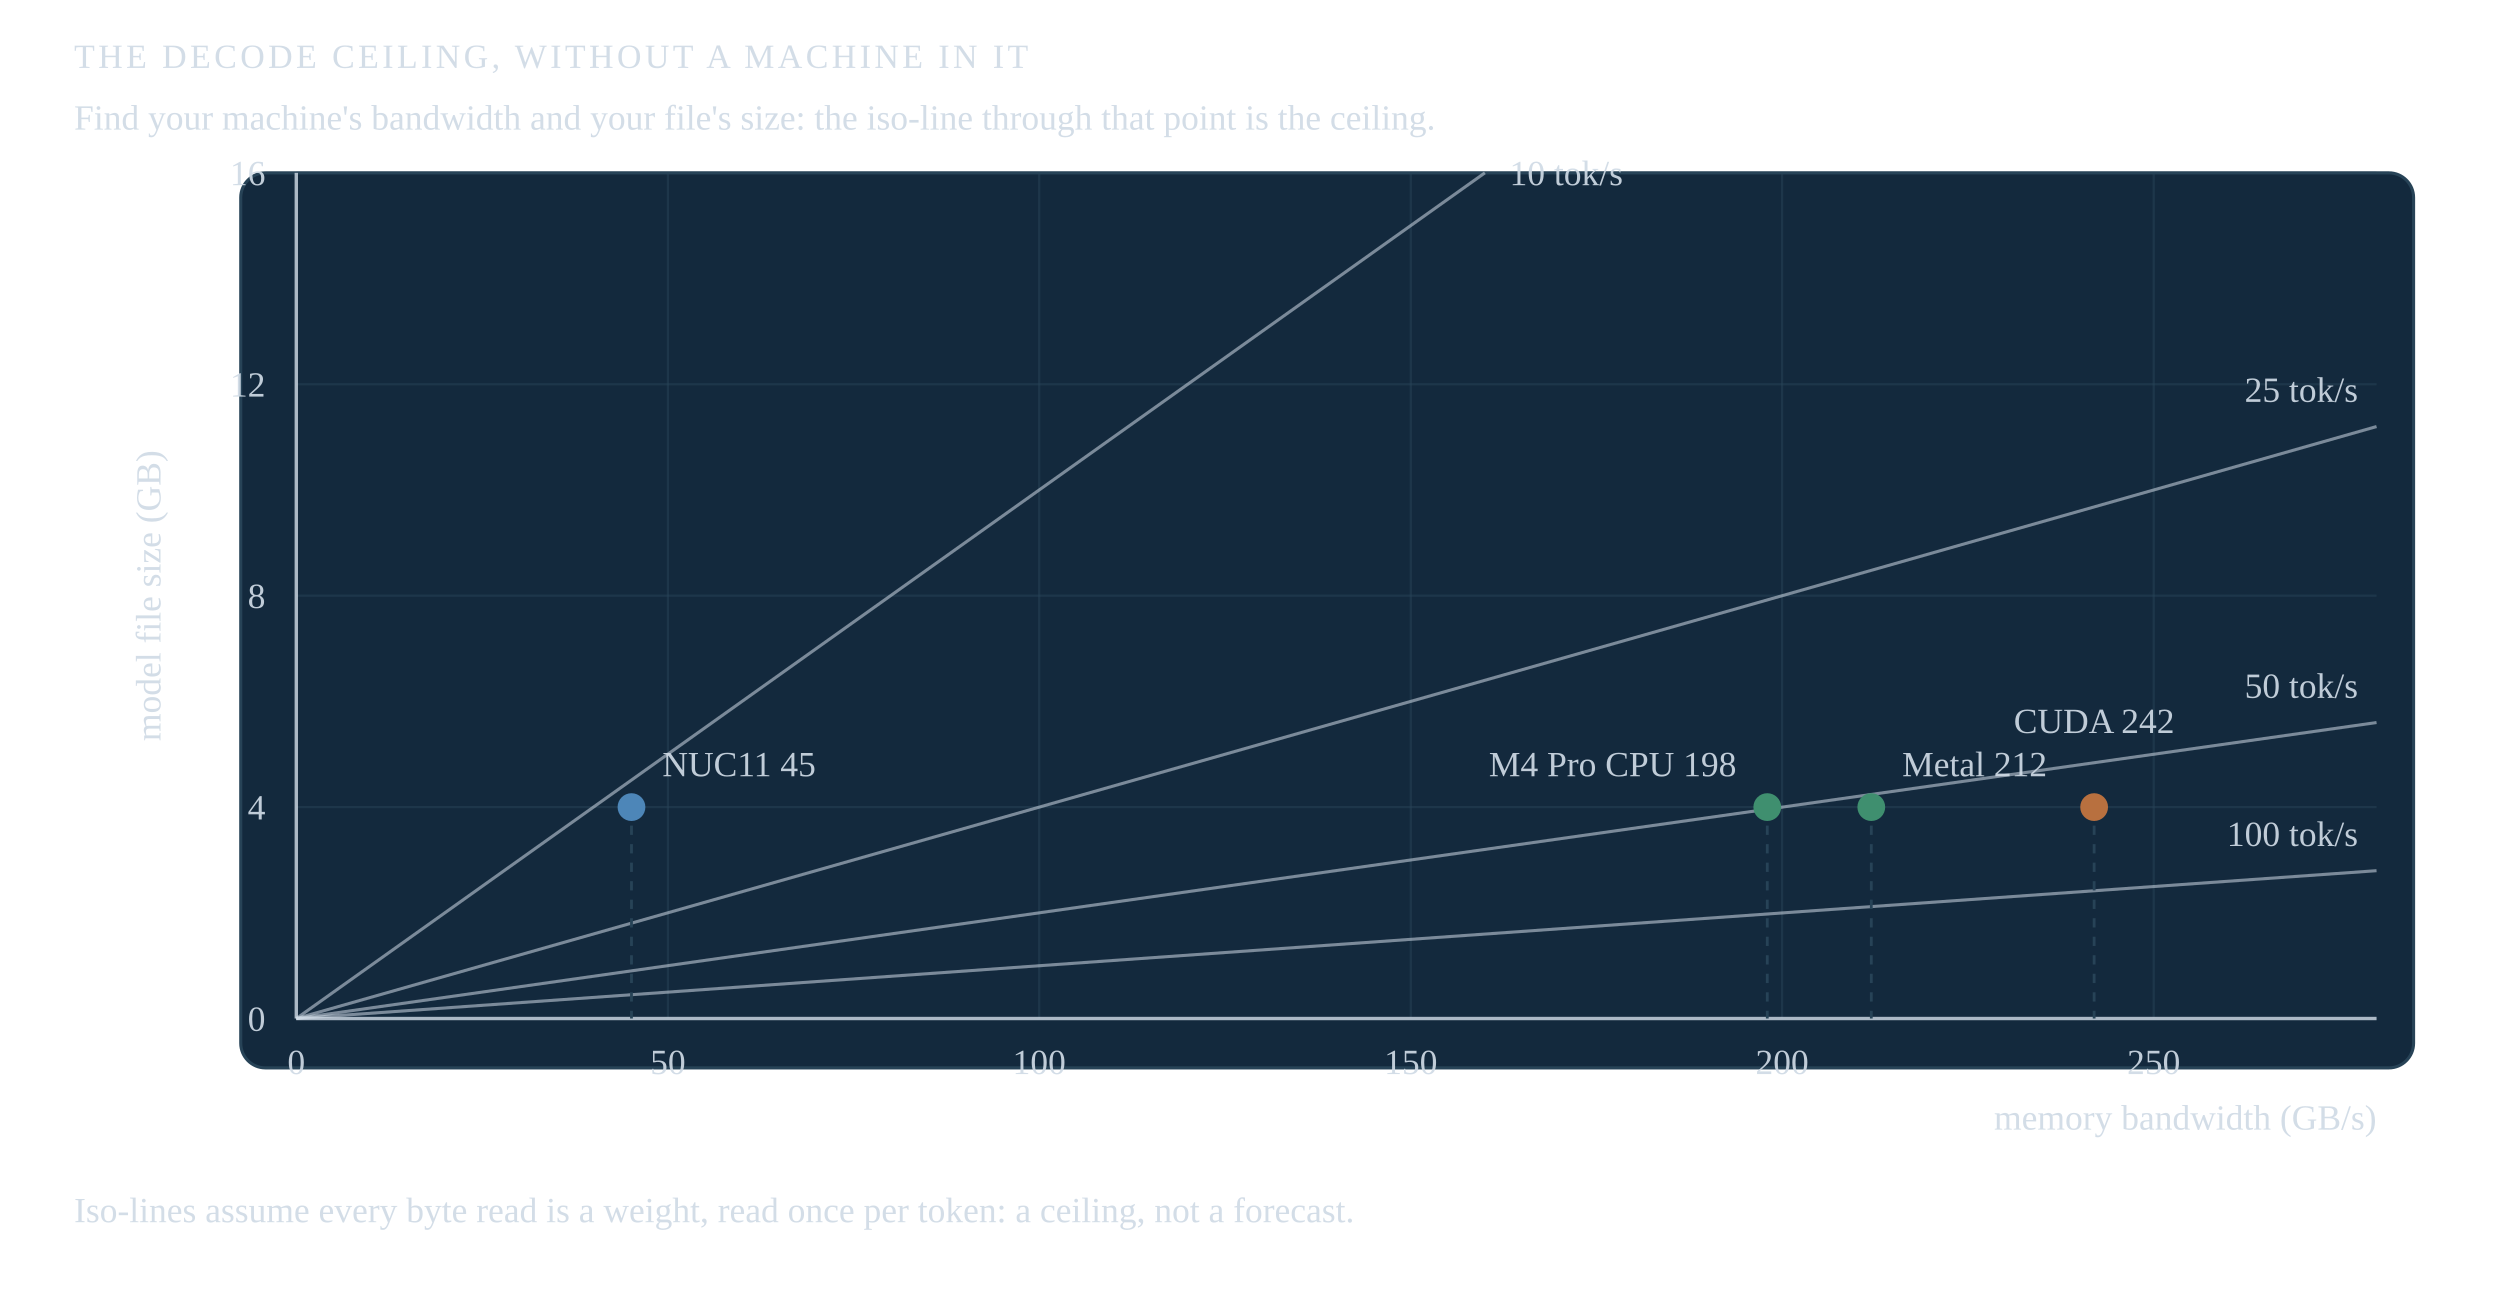
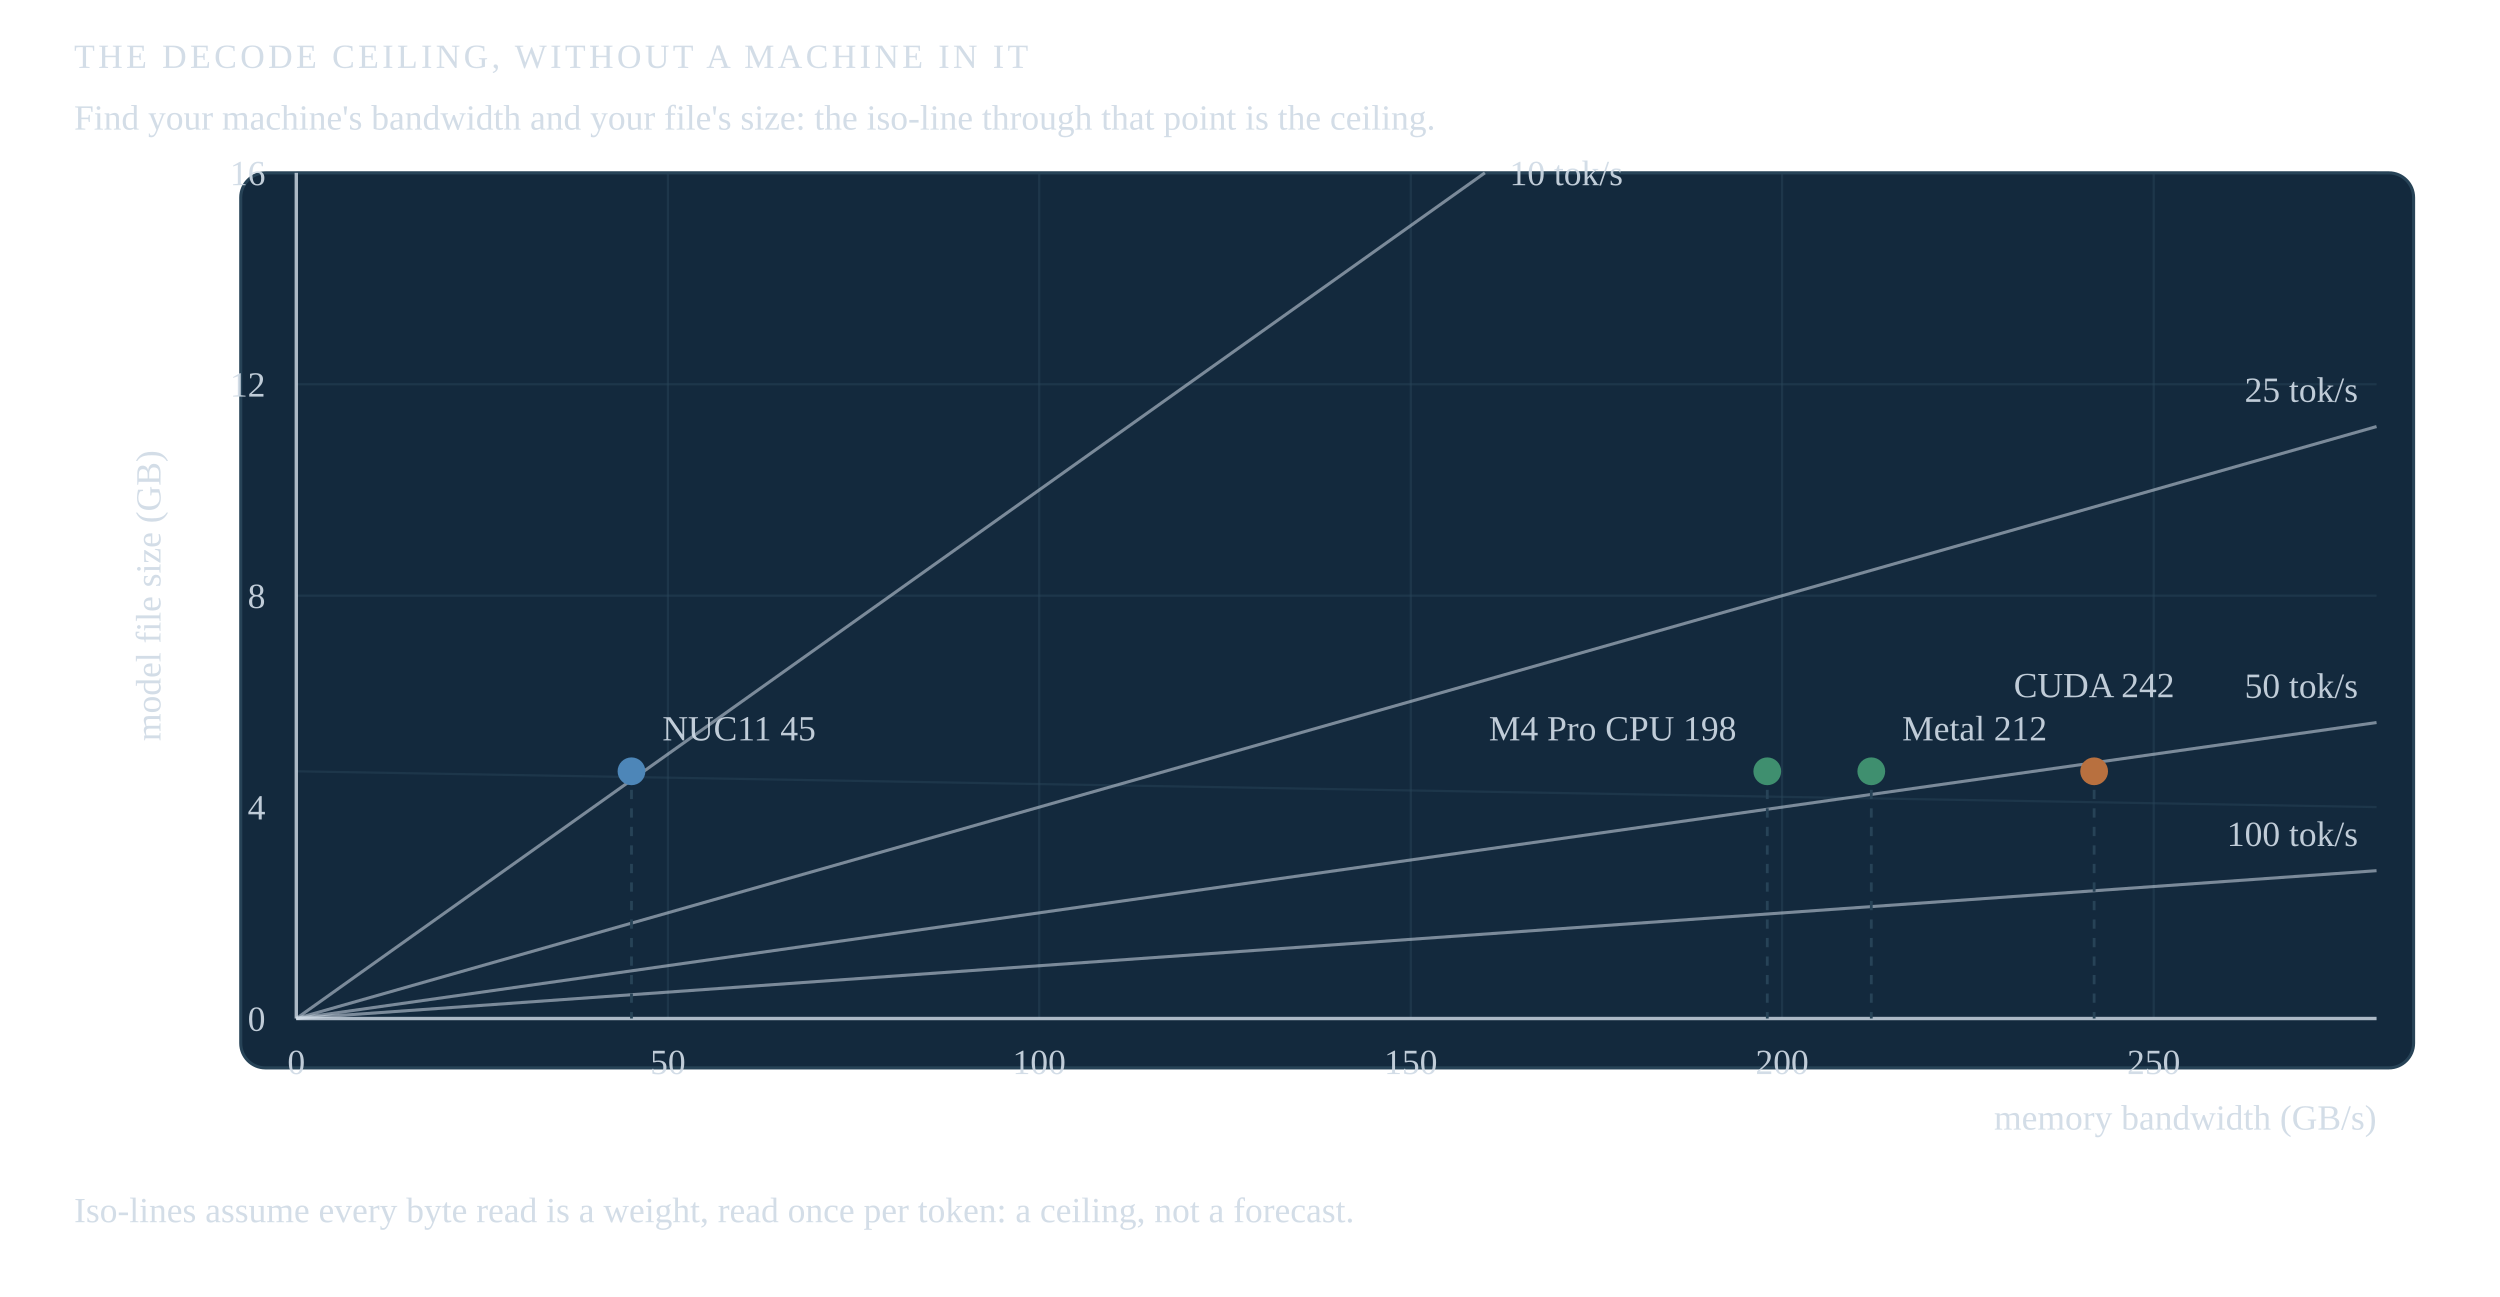
- <svg xmlns="http://www.w3.org/2000/svg" viewBox="0 0 810 420" width="100%" style="max-width:100%;height:auto" role="img" aria-label="A nomogram: model file size on the vertical axis, memory bandwidth on the horizontal axis, and straight iso-lines for ten, twenty-five, fifty and one hundred tokens per second, with the four measured machine bandwidths marked on the four gigabyte grid line">
+ <svg xmlns="http://www.w3.org/2000/svg" viewBox="0 0 810 420" width="100%" style="max-width:100%;height:auto" role="img" aria-label="A nomogram: model file size on the vertical axis, memory bandwidth on the horizontal axis, and straight iso-lines for ten, twenty-five, fifty and one hundred tokens per second, with the four measured machine bandwidths marked at the 4.68 GB file this book uses">
  <style>
    .fig-card { fill: var(--quote-bg, #13293d); stroke: var(--quote-border, #274357); stroke-width: 1; }
    .fig-grid { stroke: var(--table-border-color, #274357); stroke-width: .7; opacity: .5; fill: none; }
    .fig-axis { stroke: var(--fg, #cfdae5); stroke-width: 1.1; opacity: .8; fill: none; }
    .fig-iso  { stroke: var(--fg, #cfdae5); stroke-width: 1; opacity: .55; fill: none; }
    .fig-drop { stroke: var(--table-border-color, #274357); stroke-width: .9; stroke-dasharray: 3 3; fill: none; }
    .fig-t    { fill: var(--fg, #dce6f0); font-size: 12.5px; font-weight: 600; }
    .fig-s    { fill: var(--fg, #cfdae5); font-size: 11.5px; opacity: .92; }
    .fig-cap  { fill: var(--fg, #cfdae5); font-size: 11px; letter-spacing: .10em; opacity: .92; }
    .fig-a-cpu { fill: #4d86b8; }
    .fig-a-met { fill: #3f8f6f; }
    .fig-a-cud { fill: #b8703f; }
  </style>
  <text class="fig-cap" x="24" y="22">THE DECODE CEILING, WITHOUT A MACHINE IN IT</text>
  <text class="fig-s" x="24" y="42">Find your machine's bandwidth and your file's size: the iso-line through that point is the ceiling.</text>
  <rect class="fig-card" x="78" y="56" width="704" height="290" rx="8" />
  <line class="fig-grid" x1="96.0" y1="330.0" x2="96.0" y2="56.0" />
  <text class="fig-s" x="96.0" y="348.0" text-anchor="middle">0</text>
  <line class="fig-grid" x1="216.4" y1="330.0" x2="216.4" y2="56.0" />
  <text class="fig-s" x="216.4" y="348.0" text-anchor="middle">50</text>
  <line class="fig-grid" x1="336.7" y1="330.0" x2="336.7" y2="56.0" />
  <text class="fig-s" x="336.7" y="348.0" text-anchor="middle">100</text>
  <line class="fig-grid" x1="457.1" y1="330.0" x2="457.1" y2="56.0" />
  <text class="fig-s" x="457.1" y="348.0" text-anchor="middle">150</text>
  <line class="fig-grid" x1="577.4" y1="330.0" x2="577.4" y2="56.0" />
  <text class="fig-s" x="577.4" y="348.0" text-anchor="middle">200</text>
  <line class="fig-grid" x1="697.8" y1="330.0" x2="697.8" y2="56.0" />
  <text class="fig-s" x="697.8" y="348.0" text-anchor="middle">250</text>
  <line class="fig-grid" x1="96.0" y1="330.0" x2="770.0" y2="330.0" />
  <text class="fig-s" x="86.0" y="334.0" text-anchor="end">0</text>
-   <line class="fig-grid" x1="96.0" y1="261.5" x2="770.0" y2="261.5" />
+   <line class="fig-grid" x1="96.0" y1="249.9" x2="770.0" y2="261.5" />
  <text class="fig-s" x="86.0" y="265.5" text-anchor="end">4</text>
  <line class="fig-grid" x1="96.0" y1="193.0" x2="770.0" y2="193.0" />
  <text class="fig-s" x="86.0" y="197.0" text-anchor="end">8</text>
  <line class="fig-grid" x1="96.0" y1="124.5" x2="770.0" y2="124.5" />
  <text class="fig-s" x="86.0" y="128.5" text-anchor="end">12</text>
  <line class="fig-grid" x1="96.0" y1="56.0" x2="770.0" y2="56.0" />
  <text class="fig-s" x="86.0" y="60.0" text-anchor="end">16</text>
  <line class="fig-axis" x1="96.0" y1="330.0" x2="770.0" y2="330.0" />
  <line class="fig-axis" x1="96.0" y1="330.0" x2="96.0" y2="56.0" />
  <line class="fig-iso" x1="96.0" y1="330.0" x2="770.0" y2="282.1" />
  <text class="fig-s" x="764.0" y="274.1" text-anchor="end">100 tok/s</text>
  <line class="fig-iso" x1="96.0" y1="330.0" x2="770.0" y2="234.1" />
  <text class="fig-s" x="764.0" y="226.1" text-anchor="end">50 tok/s</text>
  <line class="fig-iso" x1="96.0" y1="330.0" x2="770.0" y2="138.2" />
  <text class="fig-s" x="764.0" y="130.2" text-anchor="end">25 tok/s</text>
  <line class="fig-iso" x1="96.0" y1="330.0" x2="481.1" y2="56.0" />
  <text class="fig-s" x="489.1" y="60.0">10 tok/s</text>
-   <line class="fig-drop" x1="204.6" y1="261.5" x2="204.6" y2="330.0" />
-   <circle class="fig-a-cpu" cx="204.6" cy="261.5" r="4.5" />
-   <text class="fig-s" x="214.6" y="251.5" text-anchor="start">NUC11 45</text>
-   <line class="fig-drop" x1="572.6" y1="261.5" x2="572.6" y2="330.0" />
-   <circle class="fig-a-met" cx="572.6" cy="261.5" r="4.5" />
-   <text class="fig-s" x="562.6" y="251.5" text-anchor="end">M4 Pro CPU 198</text>
-   <line class="fig-drop" x1="606.3" y1="261.5" x2="606.3" y2="330.0" />
-   <circle class="fig-a-met" cx="606.3" cy="261.5" r="4.5" />
-   <text class="fig-s" x="616.3" y="251.5" text-anchor="start">Metal 212</text>
-   <line class="fig-drop" x1="678.5" y1="261.5" x2="678.5" y2="330.0" />
-   <circle class="fig-a-cud" cx="678.5" cy="261.5" r="4.5" />
-   <text class="fig-s" x="678.5" y="237.5" text-anchor="middle">CUDA 242</text>
+   <line class="fig-drop" x1="204.6" y1="249.9" x2="204.6" y2="330.0" />
+   <circle class="fig-a-cpu" cx="204.6" cy="249.9" r="4.5" />
+   <text class="fig-s" x="214.6" y="239.9" text-anchor="start">NUC11 45</text>
+   <line class="fig-drop" x1="572.6" y1="249.9" x2="572.6" y2="330.0" />
+   <circle class="fig-a-met" cx="572.6" cy="249.9" r="4.5" />
+   <text class="fig-s" x="562.6" y="239.9" text-anchor="end">M4 Pro CPU 198</text>
+   <line class="fig-drop" x1="606.3" y1="249.9" x2="606.3" y2="330.0" />
+   <circle class="fig-a-met" cx="606.3" cy="249.9" r="4.5" />
+   <text class="fig-s" x="616.3" y="239.9" text-anchor="start">Metal 212</text>
+   <line class="fig-drop" x1="678.5" y1="249.9" x2="678.5" y2="330.0" />
+   <circle class="fig-a-cud" cx="678.5" cy="249.9" r="4.5" />
+   <text class="fig-s" x="678.5" y="225.9" text-anchor="middle">CUDA 242</text>
  <text class="fig-s" x="770" y="366" text-anchor="end">memory bandwidth (GB/s)</text>
  <text class="fig-s" x="52" y="193.0" text-anchor="middle" transform="rotate(-90 52 193.0)">model file size (GB)</text>
  <text class="fig-s" x="24" y="396">Iso-lines assume every byte read is a weight, read once per token: a ceiling, not a forecast.</text>
</svg>
